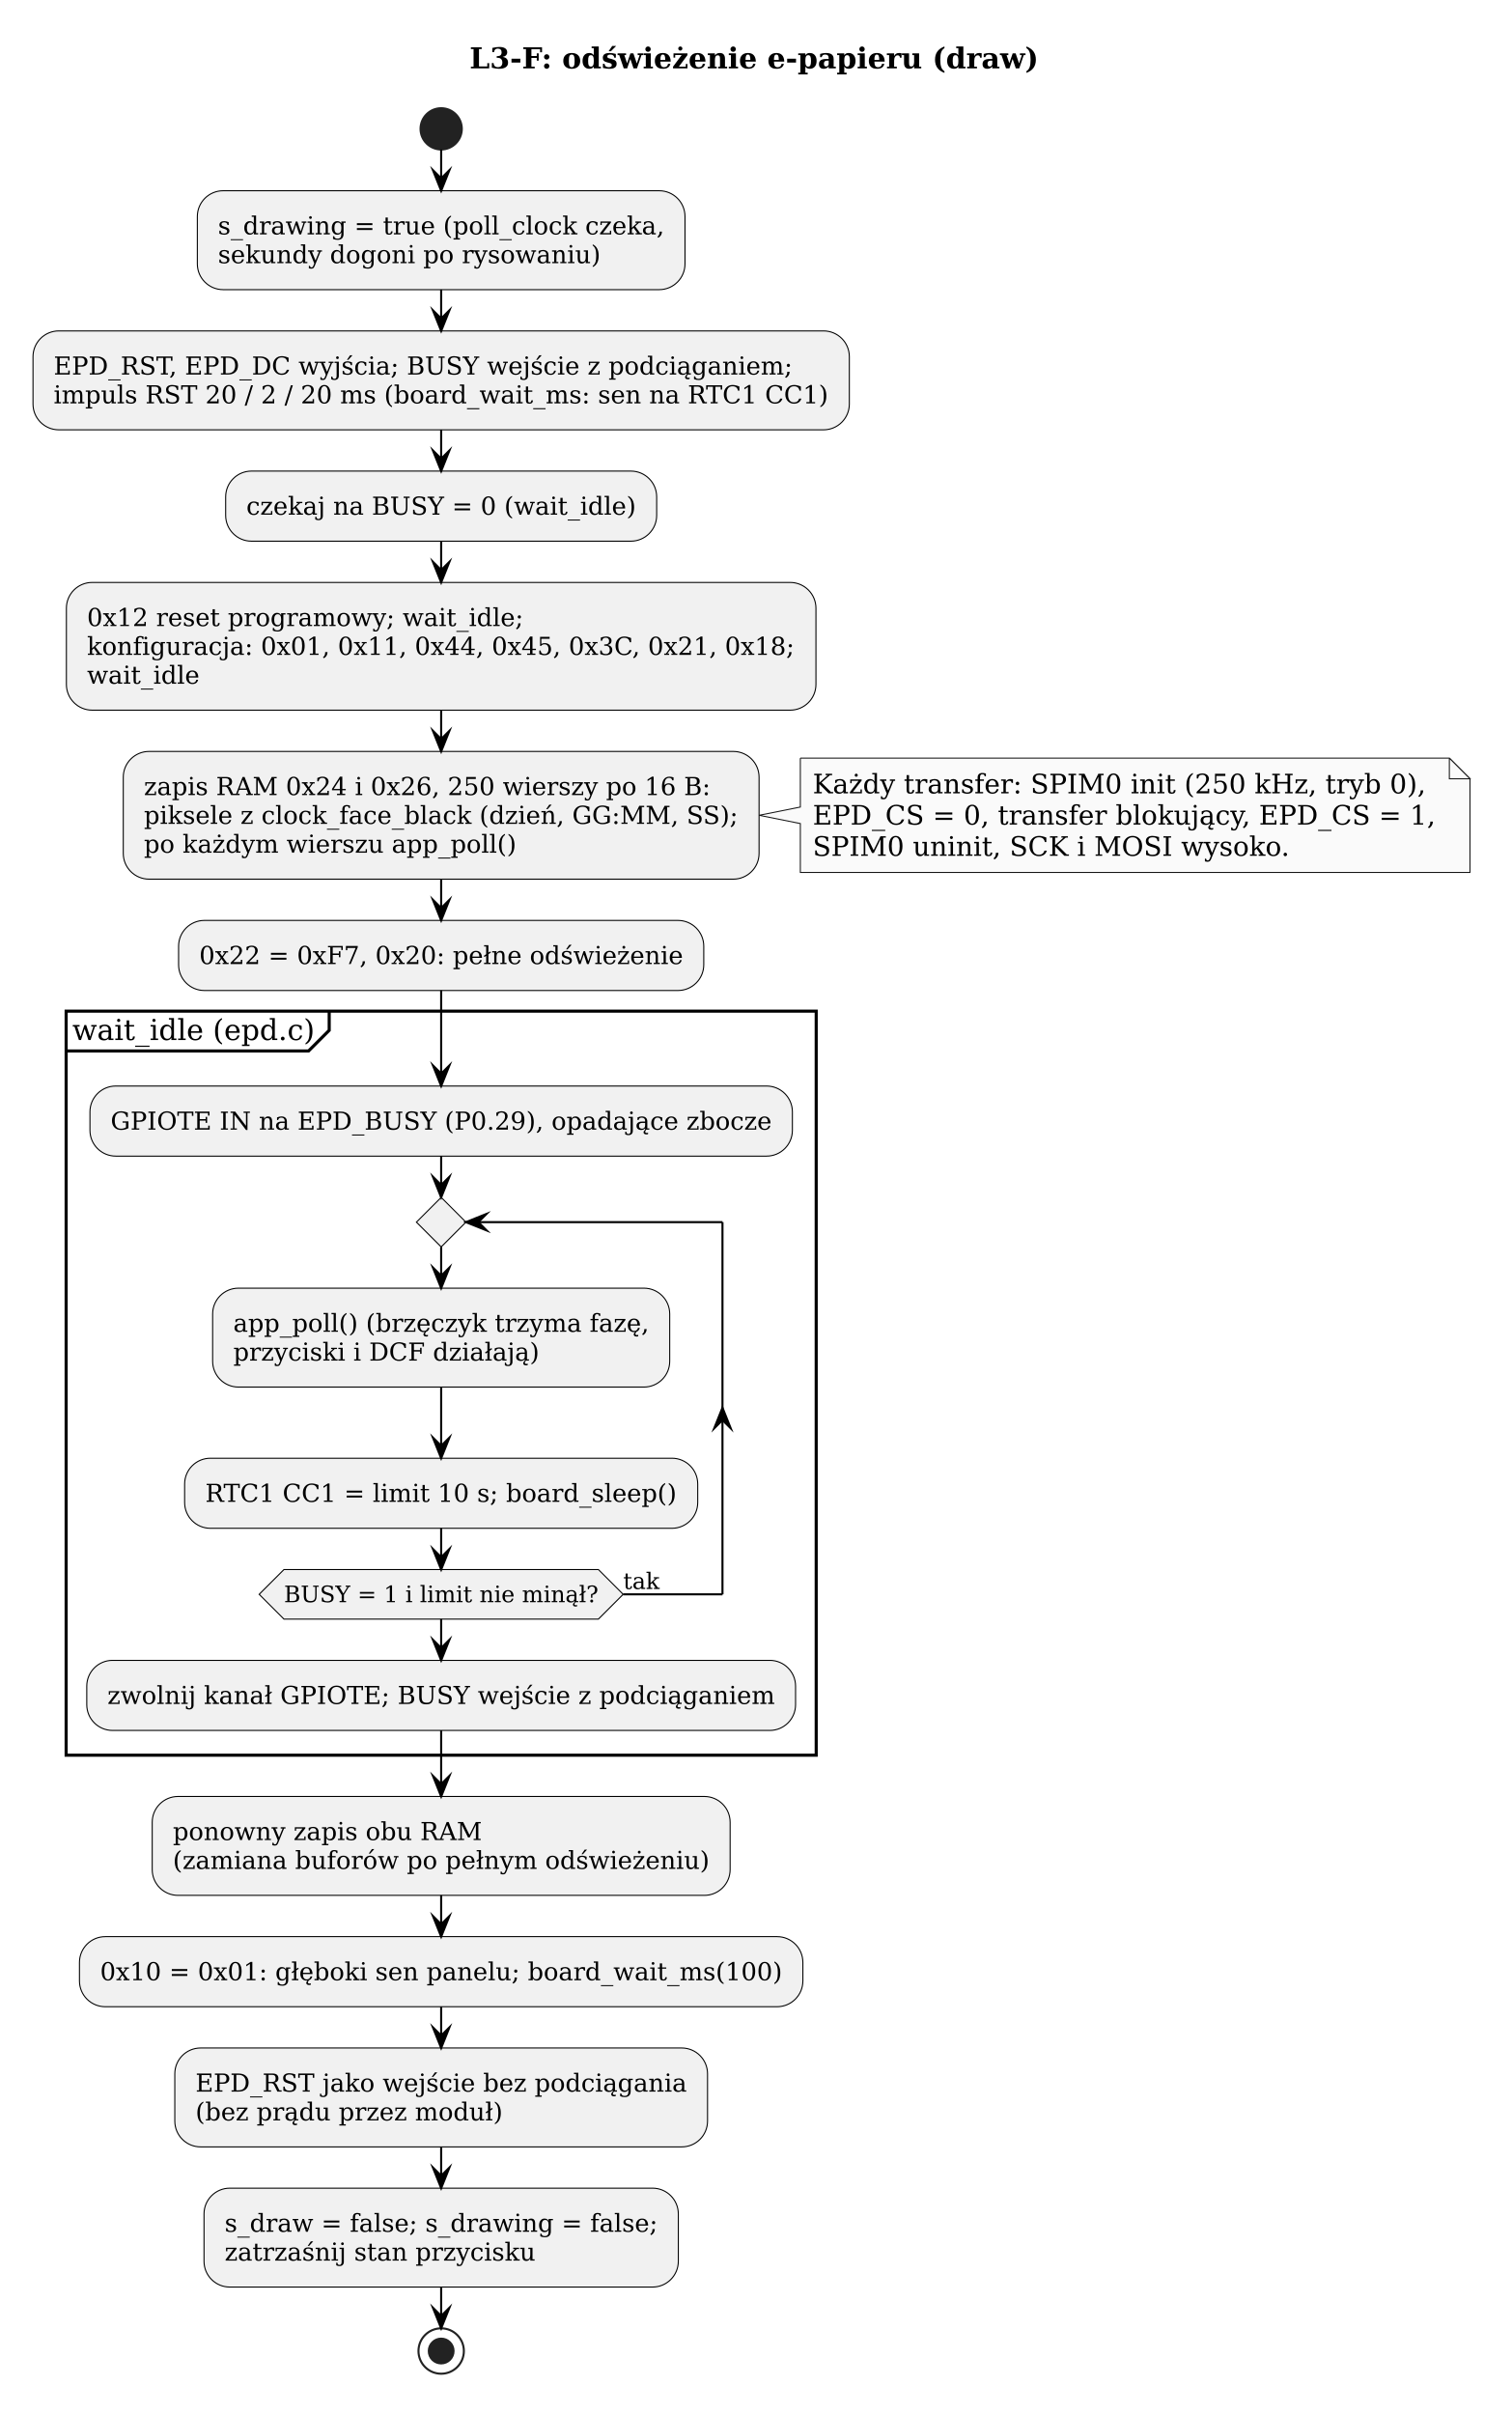
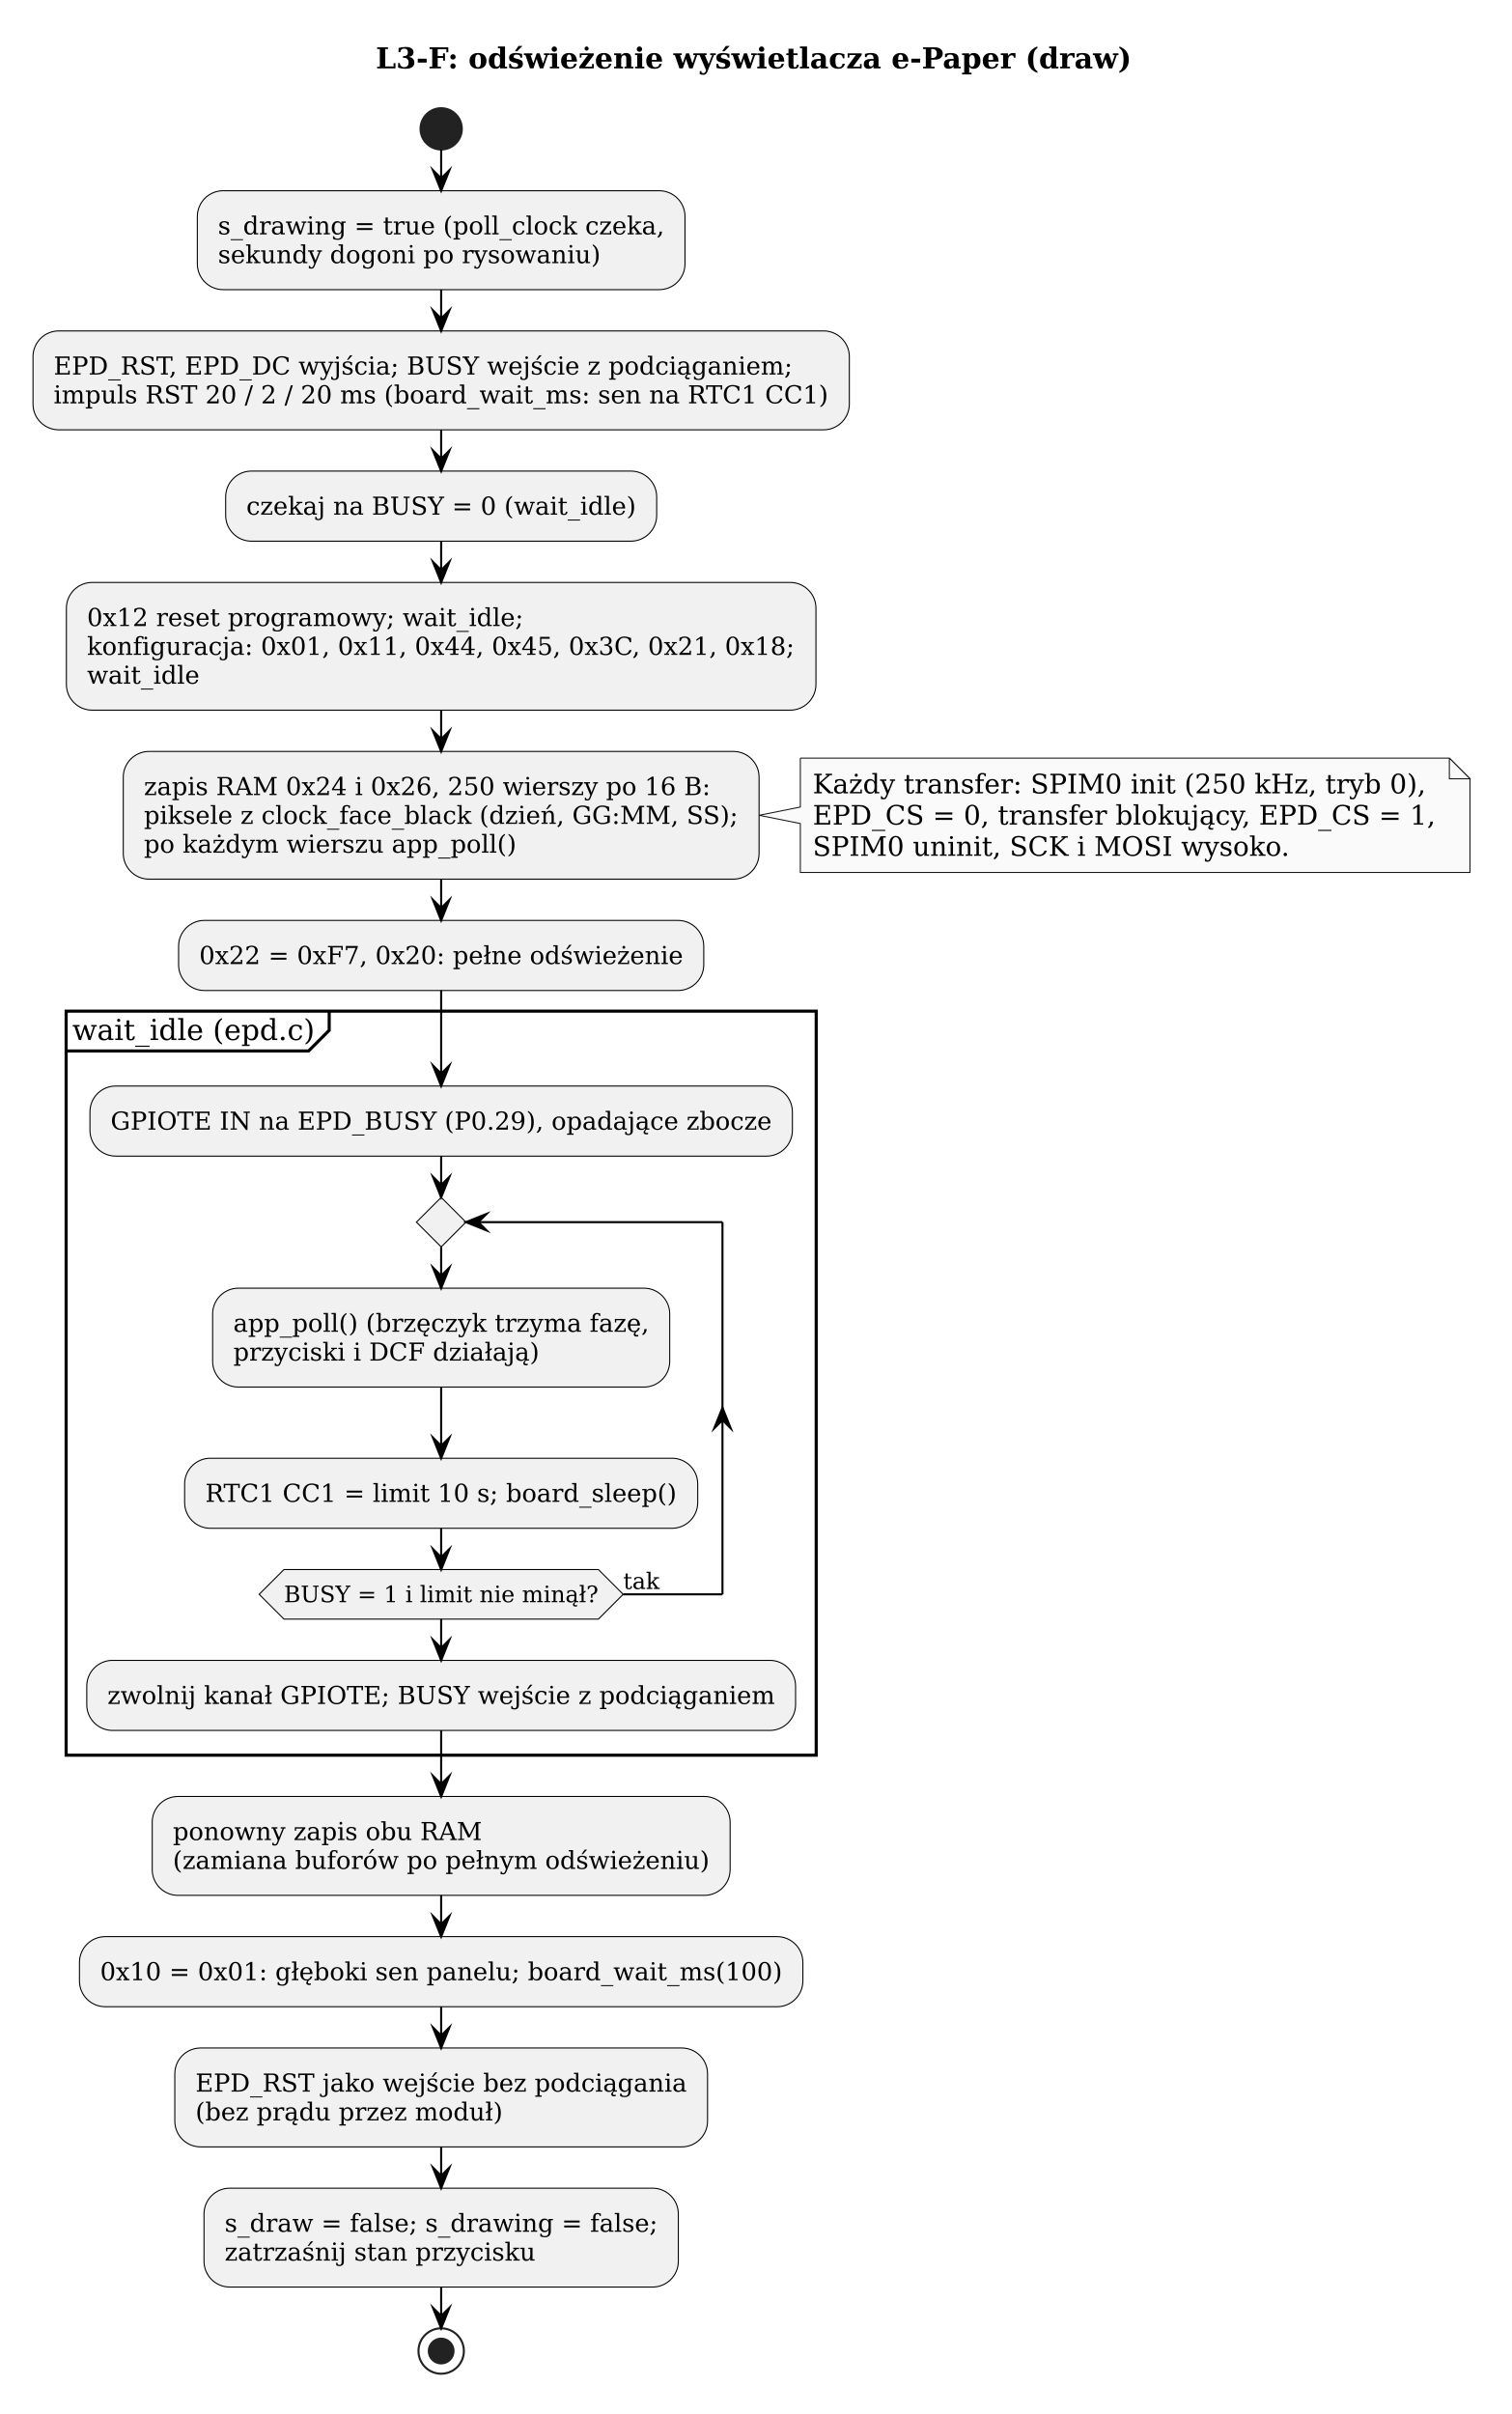
<svg xmlns="http://www.w3.org/2000/svg" version="1.1" data-diagram-type="ACTIVITY" style="width:1221px;height:1950px;background:#FFFFFF;" width="1221.667px" height="1950px" viewBox="0 0 1221 1950" zoomAndPan="magnify" preserveAspectRatio="none" contentStyleType="text/css">
  <defs />
  <g font-family="sans-serif" lengthAdjust="spacing">
    <g class="title" data-source-line="16">
-       <text x="379.305" y="55.243" fill="#000" font-size="23.333" textLength="460.594" font-weight="700" font-family="DejaVu Serif">L3-F: odświeżenie e-papieru (draw)</text>
+       <text x="303.586" y="55.243" fill="#000" font-size="23.333" textLength="612.033" font-weight="700" font-family="DejaVu Serif">L3-F: odświeżenie wyświetlacza e-Paper (draw)</text>
    </g>
    <ellipse cx="356.405" cy="104.079" rx="16.667" ry="16.667" fill="#222" style="stroke:#222;stroke-width:1.667;" />
    <rect x="159.425" y="154.079" width="393.958" height="79.896" fill="#F1F1F1" style="stroke:#000;stroke-width:0.833;" rx="20.833" ry="20.833" />
    <text x="176.092" y="189.31" fill="#000" font-size="20" textLength="360.625" font-family="DejaVu Serif">s_drawing = true (poll_clock czeka,</text>
    <text x="176.092" y="212.591" fill="#000" font-size="20" textLength="309.131" font-family="DejaVu Serif">sekundy dogoni po rysowaniu)</text>
    <rect x="26.667" y="267.308" width="659.476" height="79.896" fill="#F1F1F1" style="stroke:#000;stroke-width:0.833;" rx="20.833" ry="20.833" />
    <text x="43.333" y="302.539" fill="#000" font-size="20" textLength="599.824" font-family="DejaVu Serif">EPD_RST, EPD_DC wyjścia; BUSY wejście z podciąganiem;</text>
    <text x="43.333" y="325.82" fill="#000" font-size="20" textLength="626.143" font-family="DejaVu Serif">impuls RST 20 / 2 / 20 ms (board_wait_ms: sen na RTC1 CC1)</text>
    <rect x="182.306" y="380.537" width="348.197" height="56.615" fill="#F1F1F1" style="stroke:#000;stroke-width:0.833;" rx="20.833" ry="20.833" />
    <text x="198.973" y="415.768" fill="#000" font-size="20" textLength="314.863" font-family="DejaVu Serif">czekaj na BUSY = 0 (wait_idle)</text>
    <rect x="53.634" y="470.485" width="605.54" height="103.177" fill="#F1F1F1" style="stroke:#000;stroke-width:0.833;" rx="20.833" ry="20.833" />
    <text x="70.301" y="505.716" fill="#000" font-size="20" textLength="352.559" font-family="DejaVu Serif">0x12 reset programowy; wait_idle;</text>
    <text x="70.301" y="528.997" fill="#000" font-size="20" textLength="572.207" font-family="DejaVu Serif">konfiguracja: 0x01, 0x11, 0x44, 0x45, 0x3C, 0x21, 0x18;</text>
    <text x="70.301" y="552.279" fill="#000" font-size="20" textLength="90.908" font-family="DejaVu Serif">wait_idle</text>
    <path d="M646.556,612.419 L646.556,651.917 L613.223,658.584 L646.556,665.251 L646.556,704.749 A0,0 0 0 0 646.556,704.749 L1187.538,704.749 A0,0 0 0 0 1187.538,704.749 L1187.538,629.085 L1170.872,612.419 L646.556,612.419 A0,0 0 0 0 646.556,612.419" style="stroke:#181818;stroke-width:0.833;" fill="#FAFAFA" />
    <path d="M1170.872,612.419 L1170.872,629.085 L1187.538,629.085 L1170.872,612.419" style="stroke:#181818;stroke-width:0.833;" fill="#FAFAFA" />
    <text x="656.556" y="640.863" fill="#000" font-size="21.667" textLength="495.297" font-family="DejaVu Serif">Każdy transfer: SPIM0 init (250 kHz, tryb 0),</text>
    <text x="656.556" y="666.085" fill="#000" font-size="21.667" textLength="505.982" font-family="DejaVu Serif">EPD_CS = 0, transfer blokujący, EPD_CS = 1,</text>
    <text x="656.556" y="691.306" fill="#000" font-size="21.667" textLength="385.599" font-family="DejaVu Serif">SPIM0 uninit, SCK i MOSI wysoko.</text>
    <rect x="99.587" y="606.995" width="513.636" height="103.177" fill="#F1F1F1" style="stroke:#000;stroke-width:0.833;" rx="20.833" ry="20.833" />
    <text x="116.253" y="642.227" fill="#000" font-size="20" textLength="457.695" font-family="DejaVu Serif">zapis RAM 0x24 i 0x26, 250 wierszy po 16 B:</text>
    <text x="116.253" y="665.508" fill="#000" font-size="20" textLength="480.303" font-family="DejaVu Serif">piksele z clock_face_black (dzień, GG:MM, SS);</text>
    <text x="116.253" y="688.789" fill="#000" font-size="20" textLength="300.928" font-family="DejaVu Serif">po każdym wierszu app_poll()</text>
    <rect x="144.269" y="743.506" width="424.271" height="56.615" fill="#F1F1F1" style="stroke:#000;stroke-width:0.833;" rx="20.833" ry="20.833" />
    <text x="160.936" y="778.737" fill="#000" font-size="20" textLength="390.938" font-family="DejaVu Serif">0x22 = 0xF7, 0x20: pełne odświeżenie</text>
    <rect x="53.433" y="816.787" width="605.944" height="601.042" fill="none" style="stroke:#000;stroke-width:2.5;" />
    <path d="M265.949,816.787 L265.949,832.282 L249.282,848.949 L53.433,848.949" style="stroke:#000;stroke-width:2.5;" fill="none" />
    <text x="58.433" y="840.112" fill="#000" font-size="23.333" textLength="195.85" font-family="DejaVu Serif">wait_idle (epd.c)</text>
    <rect x="72.673" y="877.282" width="567.464" height="56.615" fill="#F1F1F1" style="stroke:#000;stroke-width:0.833;" rx="20.833" ry="20.833" />
    <text x="89.339" y="912.513" fill="#000" font-size="20" textLength="534.131" font-family="DejaVu Serif">GPIOTE IN na EPD_BUSY (P0.29), opadające zbocze</text>
    <rect x="171.779" y="1040.563" width="369.251" height="79.896" fill="#F1F1F1" style="stroke:#000;stroke-width:0.833;" rx="20.833" ry="20.833" />
    <text x="188.446" y="1075.794" fill="#000" font-size="20" textLength="335.918" font-family="DejaVu Serif">app_poll() (brzęczyk trzyma fazę,</text>
    <text x="188.446" y="1099.076" fill="#000" font-size="20" textLength="247.256" font-family="DejaVu Serif">przyciski i DCF działają)</text>
    <rect x="149.152" y="1177.933" width="414.505" height="56.615" fill="#F1F1F1" style="stroke:#000;stroke-width:0.833;" rx="20.833" ry="20.833" />
    <text x="165.819" y="1213.164" fill="#000" font-size="20" textLength="381.172" font-family="DejaVu Serif">RTC1 CC1 = limit 10 s; board_sleep()</text>
    <polygon points="356.405,967.23,376.405,987.23,356.405,1007.23,336.405,987.23,356.405,967.23" fill="#F1F1F1" style="stroke:#000;stroke-width:0.833;stroke-linejoin:miter;stroke-miterlimit:10;" />
    <polygon points="229.374,1267.881,483.435,1267.881,503.435,1287.881,483.435,1307.881,229.374,1307.881,209.374,1287.881,229.374,1267.881" fill="#F1F1F1" style="stroke:#000;stroke-width:0.833;stroke-linejoin:miter;stroke-miterlimit:10;" />
    <text x="229.374" y="1294.228" fill="#000" font-size="18.333" textLength="254.062" font-family="DejaVu Serif">BUSY = 1 i limit nie minął?</text>
    <text x="503.435" y="1283.557" fill="#000" font-size="18.333" textLength="29.407" font-family="DejaVu Serif">tak</text>
    <rect x="70.099" y="1341.214" width="572.611" height="56.615" fill="#F1F1F1" style="stroke:#000;stroke-width:0.833;" rx="20.833" ry="20.833" />
    <text x="86.766" y="1376.445" fill="#000" font-size="20" textLength="539.277" font-family="DejaVu Serif">zwolnij kanał GPIOTE; BUSY wejście z podciąganiem</text>
    <rect x="122.97" y="1451.162" width="466.868" height="79.896" fill="#F1F1F1" style="stroke:#000;stroke-width:0.833;" rx="20.833" ry="20.833" />
    <text x="139.637" y="1486.393" fill="#000" font-size="20" textLength="249.766" font-family="DejaVu Serif">ponowny zapis obu RAM</text>
    <text x="139.637" y="1509.674" fill="#000" font-size="20" textLength="433.535" font-family="DejaVu Serif">(zamiana buforów po pełnym odświeżeniu)</text>
    <rect x="64.196" y="1564.391" width="584.417" height="56.615" fill="#F1F1F1" style="stroke:#000;stroke-width:0.833;" rx="20.833" ry="20.833" />
    <text x="80.863" y="1599.622" fill="#000" font-size="20" textLength="551.084" font-family="DejaVu Serif">0x10 = 0x01: głęboki sen panelu; board_wait_ms(100)</text>
    <rect x="141.222" y="1654.339" width="430.365" height="79.896" fill="#F1F1F1" style="stroke:#000;stroke-width:0.833;" rx="20.833" ry="20.833" />
    <text x="157.889" y="1689.57" fill="#000" font-size="20" textLength="397.031" font-family="DejaVu Serif">EPD_RST jako wejście bez podciągania</text>
    <text x="157.889" y="1712.852" fill="#000" font-size="20" textLength="248.271" font-family="DejaVu Serif">(bez prądu przez moduł)</text>
    <rect x="164.816" y="1767.568" width="383.177" height="79.896" fill="#F1F1F1" style="stroke:#000;stroke-width:0.833;" rx="20.833" ry="20.833" />
    <text x="181.483" y="1802.799" fill="#000" font-size="20" textLength="349.844" font-family="DejaVu Serif">s_draw = false; s_drawing = false;</text>
    <text x="181.483" y="1826.081" fill="#000" font-size="20" textLength="251.143" font-family="DejaVu Serif">zatrzaśnij stan przycisku</text>
    <ellipse cx="356.405" cy="1899.131" rx="18.333" ry="18.333" fill="none" style="stroke:#222;stroke-width:1.667;" />
    <ellipse cx="356.405" cy="1899.131" rx="10" ry="10" fill="#222" style="stroke:#222;stroke-width:1.667;" />
    <line x1="356.405" y1="120.745" x2="356.405" y2="154.079" style="stroke:#000;stroke-width:1.667;" />
    <polygon points="349.738,137.412,356.405,154.079,363.071,137.412,356.405,144.079" fill="#000" style="stroke:#000;stroke-width:1.667;stroke-linejoin:miter;stroke-miterlimit:10;" />
    <line x1="356.405" y1="233.975" x2="356.405" y2="267.308" style="stroke:#000;stroke-width:1.667;" />
    <polygon points="349.738,250.641,356.405,267.308,363.071,250.641,356.405,257.308" fill="#000" style="stroke:#000;stroke-width:1.667;stroke-linejoin:miter;stroke-miterlimit:10;" />
    <line x1="356.405" y1="347.204" x2="356.405" y2="380.537" style="stroke:#000;stroke-width:1.667;" />
    <polygon points="349.738,363.87,356.405,380.537,363.071,363.87,356.405,370.537" fill="#000" style="stroke:#000;stroke-width:1.667;stroke-linejoin:miter;stroke-miterlimit:10;" />
    <line x1="356.405" y1="437.152" x2="356.405" y2="470.485" style="stroke:#000;stroke-width:1.667;" />
    <polygon points="349.738,453.818,356.405,470.485,363.071,453.818,356.405,460.485" fill="#000" style="stroke:#000;stroke-width:1.667;stroke-linejoin:miter;stroke-miterlimit:10;" />
    <line x1="356.405" y1="573.662" x2="356.405" y2="606.995" style="stroke:#000;stroke-width:1.667;" />
    <polygon points="349.738,590.329,356.405,606.995,363.071,590.329,356.405,596.995" fill="#000" style="stroke:#000;stroke-width:1.667;stroke-linejoin:miter;stroke-miterlimit:10;" />
    <line x1="356.405" y1="710.173" x2="356.405" y2="743.506" style="stroke:#000;stroke-width:1.667;" />
    <polygon points="349.738,726.839,356.405,743.506,363.071,726.839,356.405,733.506" fill="#000" style="stroke:#000;stroke-width:1.667;stroke-linejoin:miter;stroke-miterlimit:10;" />
    <line x1="356.405" y1="1120.459" x2="356.405" y2="1177.933" style="stroke:#000;stroke-width:1.667;" />
    <polygon points="349.738,1161.266,356.405,1177.933,363.071,1161.266,356.405,1167.933" fill="#000" style="stroke:#000;stroke-width:1.667;stroke-linejoin:miter;stroke-miterlimit:10;" />
    <line x1="356.405" y1="1007.23" x2="356.405" y2="1040.563" style="stroke:#000;stroke-width:1.667;" />
    <polygon points="349.738,1023.896,356.405,1040.563,363.071,1023.896,356.405,1030.563" fill="#000" style="stroke:#000;stroke-width:1.667;stroke-linejoin:miter;stroke-miterlimit:10;" />
    <line x1="503.435" y1="1287.881" x2="583.657" y2="1287.881" style="stroke:#000;stroke-width:1.667;" />
    <polygon points="576.991,1153.792,583.657,1137.126,590.324,1153.792,583.657,1147.126" fill="#000" style="stroke:#000;stroke-width:1.667;stroke-linejoin:miter;stroke-miterlimit:10;" />
    <line x1="583.657" y1="987.23" x2="583.657" y2="1287.881" style="stroke:#000;stroke-width:1.667;" />
    <line x1="583.657" y1="987.23" x2="376.405" y2="987.23" style="stroke:#000;stroke-width:1.667;" />
    <polygon points="393.071,980.563,376.405,987.23,393.071,993.896,386.405,987.23" fill="#000" style="stroke:#000;stroke-width:1.667;stroke-linejoin:miter;stroke-miterlimit:10;" />
    <line x1="356.405" y1="1234.548" x2="356.405" y2="1267.881" style="stroke:#000;stroke-width:1.667;" />
    <polygon points="349.738,1251.214,356.405,1267.881,363.071,1251.214,356.405,1257.881" fill="#000" style="stroke:#000;stroke-width:1.667;stroke-linejoin:miter;stroke-miterlimit:10;" />
    <line x1="356.405" y1="933.896" x2="356.405" y2="967.23" style="stroke:#000;stroke-width:1.667;" />
    <polygon points="349.738,950.563,356.405,967.23,363.071,950.563,356.405,957.23" fill="#000" style="stroke:#000;stroke-width:1.667;stroke-linejoin:miter;stroke-miterlimit:10;" />
    <line x1="356.405" y1="1307.881" x2="356.405" y2="1341.214" style="stroke:#000;stroke-width:1.667;" />
    <polygon points="349.738,1324.548,356.405,1341.214,363.071,1324.548,356.405,1331.214" fill="#000" style="stroke:#000;stroke-width:1.667;stroke-linejoin:miter;stroke-miterlimit:10;" />
    <line x1="356.405" y1="800.12" x2="356.405" y2="877.282" style="stroke:#000;stroke-width:1.667;" />
    <polygon points="349.738,860.615,356.405,877.282,363.071,860.615,356.405,867.282" fill="#000" style="stroke:#000;stroke-width:1.667;stroke-linejoin:miter;stroke-miterlimit:10;" />
    <line x1="356.405" y1="1397.829" x2="356.405" y2="1451.162" style="stroke:#000;stroke-width:1.667;" />
    <polygon points="349.738,1434.495,356.405,1451.162,363.071,1434.495,356.405,1441.162" fill="#000" style="stroke:#000;stroke-width:1.667;stroke-linejoin:miter;stroke-miterlimit:10;" />
    <line x1="356.405" y1="1531.058" x2="356.405" y2="1564.391" style="stroke:#000;stroke-width:1.667;" />
    <polygon points="349.738,1547.725,356.405,1564.391,363.071,1547.725,356.405,1554.391" fill="#000" style="stroke:#000;stroke-width:1.667;stroke-linejoin:miter;stroke-miterlimit:10;" />
    <line x1="356.405" y1="1621.006" x2="356.405" y2="1654.339" style="stroke:#000;stroke-width:1.667;" />
    <polygon points="349.738,1637.673,356.405,1654.339,363.071,1637.673,356.405,1644.339" fill="#000" style="stroke:#000;stroke-width:1.667;stroke-linejoin:miter;stroke-miterlimit:10;" />
    <line x1="356.405" y1="1734.235" x2="356.405" y2="1767.568" style="stroke:#000;stroke-width:1.667;" />
    <polygon points="349.738,1750.902,356.405,1767.568,363.071,1750.902,356.405,1757.568" fill="#000" style="stroke:#000;stroke-width:1.667;stroke-linejoin:miter;stroke-miterlimit:10;" />
    <line x1="356.405" y1="1847.464" x2="356.405" y2="1880.798" style="stroke:#000;stroke-width:1.667;" />
    <polygon points="349.738,1864.131,356.405,1880.798,363.071,1864.131,356.405,1870.798" fill="#000" style="stroke:#000;stroke-width:1.667;stroke-linejoin:miter;stroke-miterlimit:10;" />
  </g>
</svg>
